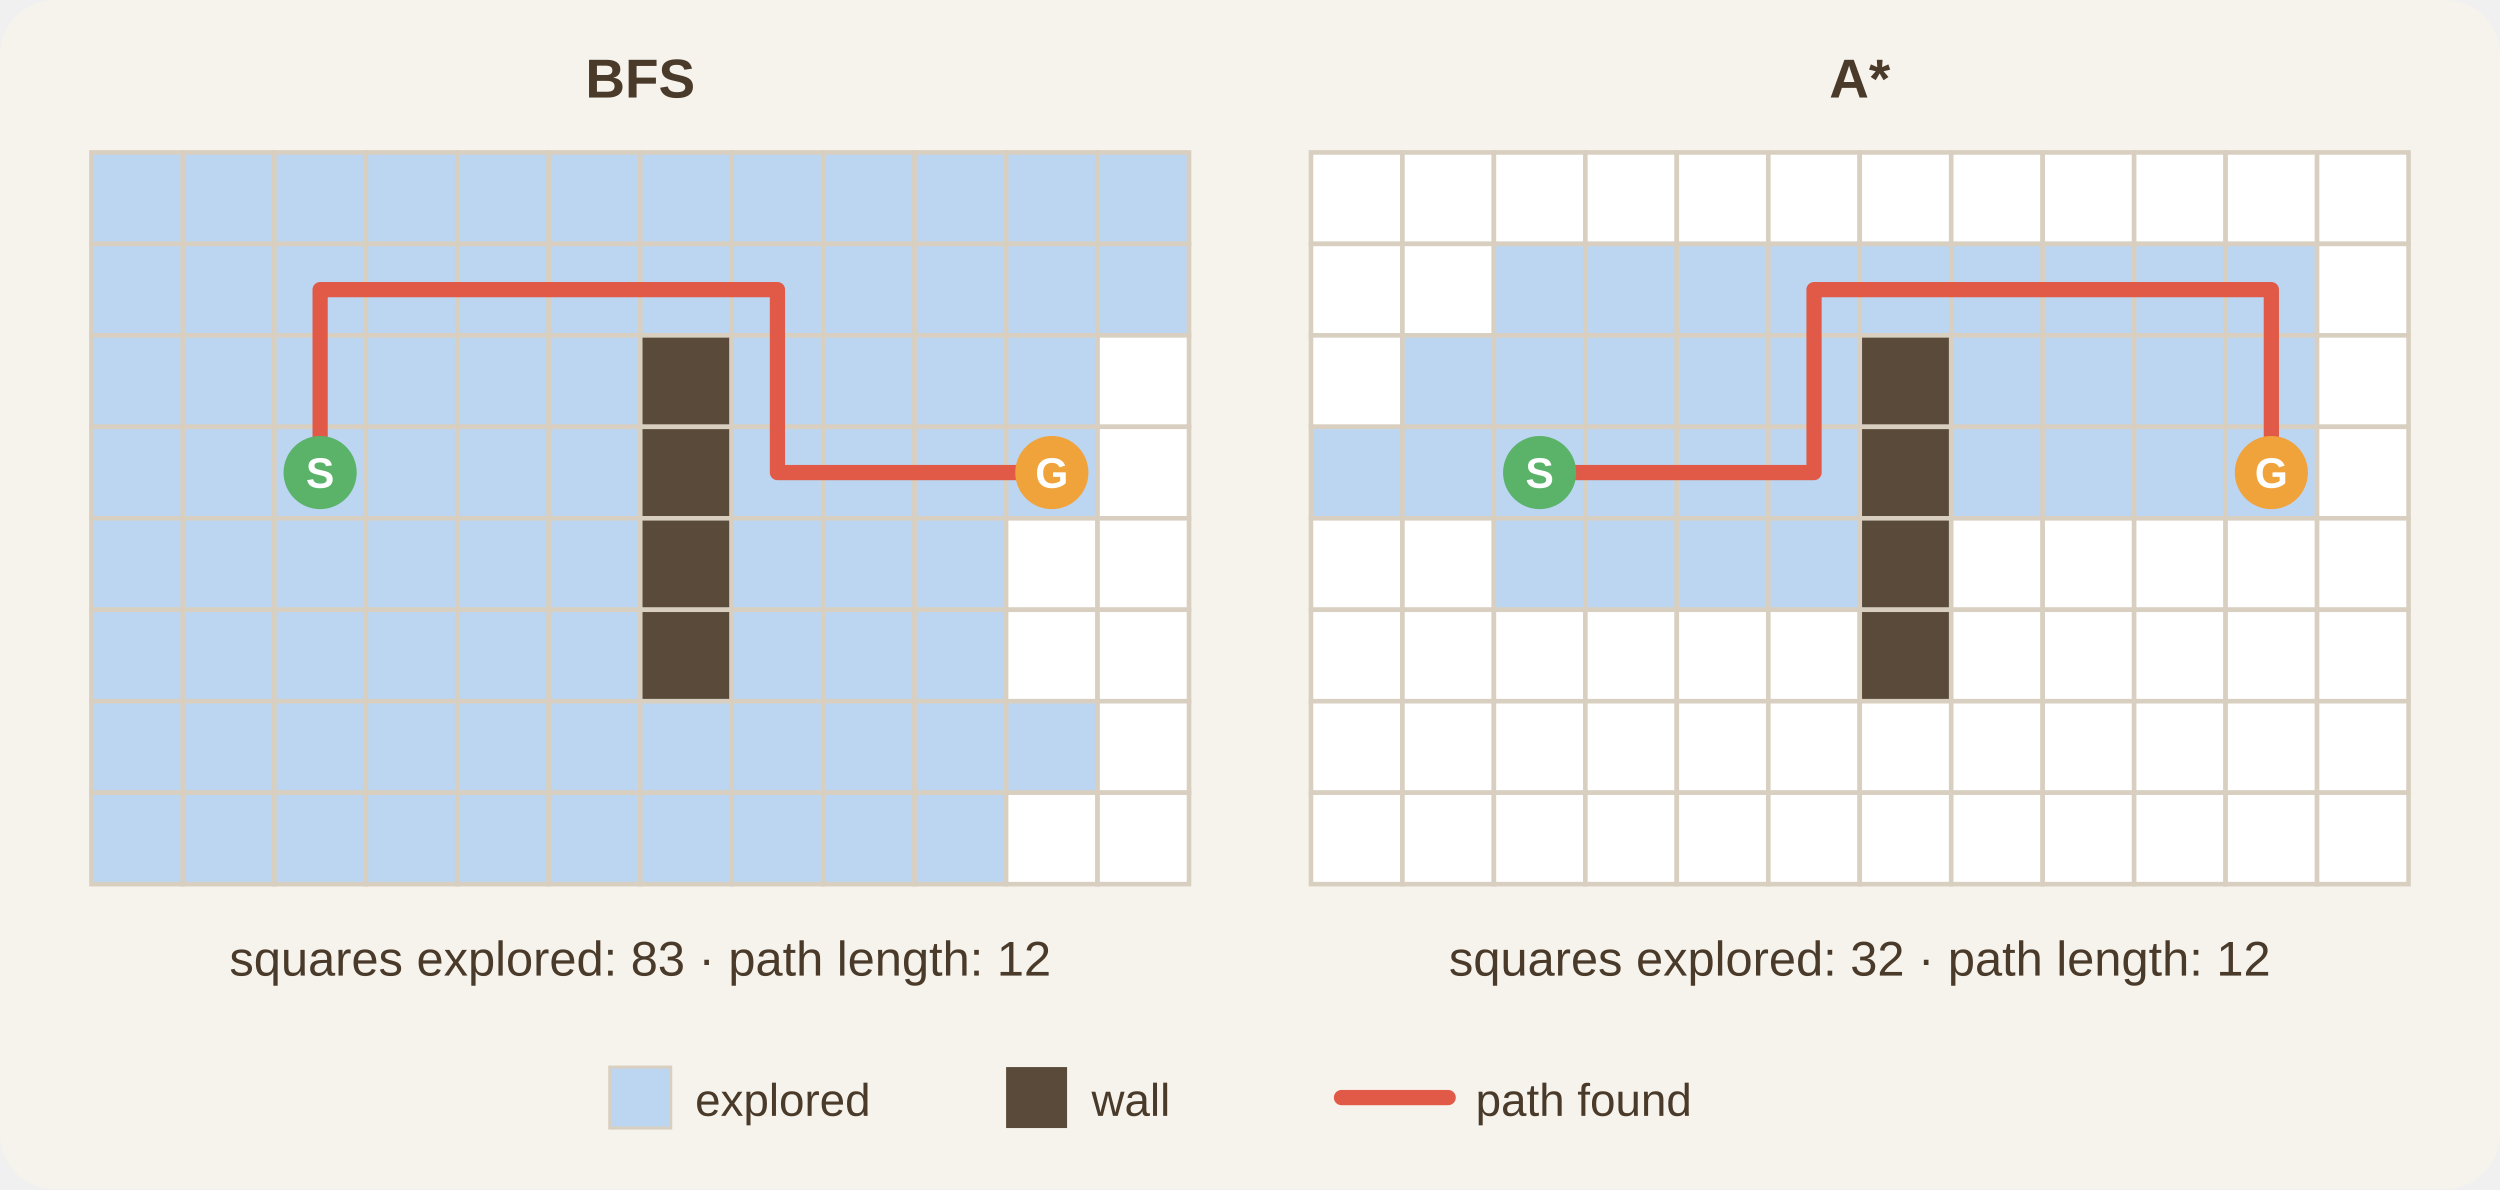
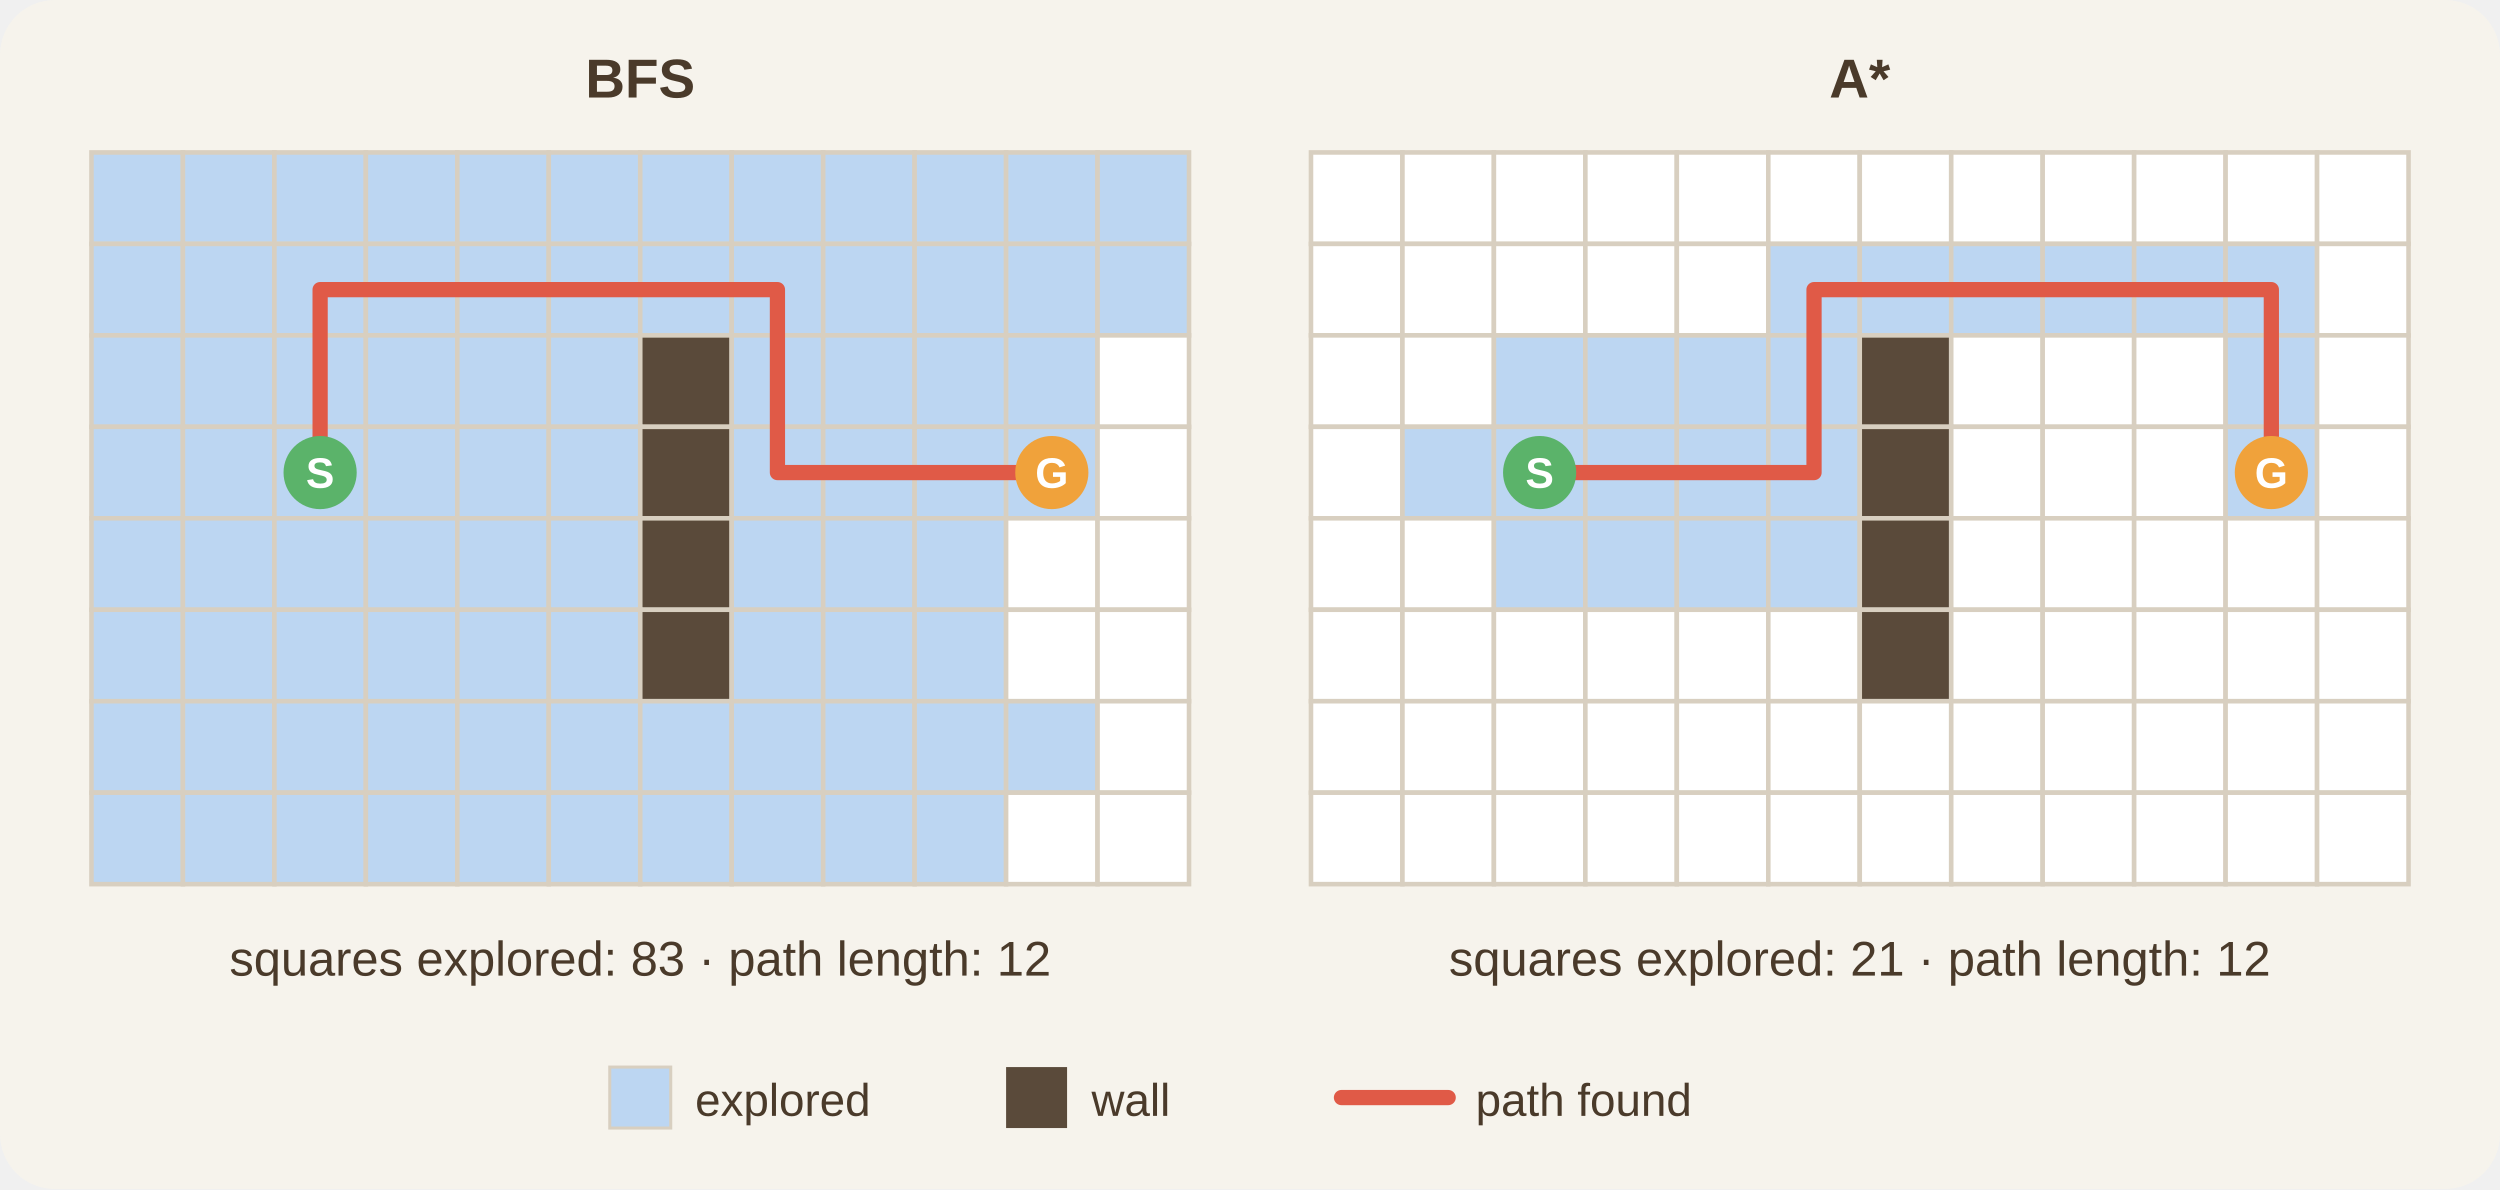
<svg xmlns="http://www.w3.org/2000/svg" viewBox="0 0 820 390" width="820" height="390">
  <rect x="0" y="0" width="820" height="390" rx="18" fill="#f6f3ec" />
  <text x="210.0" y="32" font-family="Segoe UI, Arial, sans-serif" font-size="18" font-weight="700" fill="#4a3a2a" text-anchor="middle">BFS</text>
  <rect x="30" y="50" width="30" height="30" fill="#bcd6f2" stroke="#d8cfc0" stroke-width="1.5" />
  <rect x="60" y="50" width="30" height="30" fill="#bcd6f2" stroke="#d8cfc0" stroke-width="1.5" />
  <rect x="90" y="50" width="30" height="30" fill="#bcd6f2" stroke="#d8cfc0" stroke-width="1.5" />
  <rect x="120" y="50" width="30" height="30" fill="#bcd6f2" stroke="#d8cfc0" stroke-width="1.5" />
  <rect x="150" y="50" width="30" height="30" fill="#bcd6f2" stroke="#d8cfc0" stroke-width="1.5" />
  <rect x="180" y="50" width="30" height="30" fill="#bcd6f2" stroke="#d8cfc0" stroke-width="1.5" />
  <rect x="210" y="50" width="30" height="30" fill="#bcd6f2" stroke="#d8cfc0" stroke-width="1.5" />
  <rect x="240" y="50" width="30" height="30" fill="#bcd6f2" stroke="#d8cfc0" stroke-width="1.5" />
  <rect x="270" y="50" width="30" height="30" fill="#bcd6f2" stroke="#d8cfc0" stroke-width="1.5" />
  <rect x="300" y="50" width="30" height="30" fill="#bcd6f2" stroke="#d8cfc0" stroke-width="1.5" />
  <rect x="330" y="50" width="30" height="30" fill="#bcd6f2" stroke="#d8cfc0" stroke-width="1.5" />
  <rect x="360" y="50" width="30" height="30" fill="#bcd6f2" stroke="#d8cfc0" stroke-width="1.5" />
  <rect x="30" y="80" width="30" height="30" fill="#bcd6f2" stroke="#d8cfc0" stroke-width="1.5" />
  <rect x="60" y="80" width="30" height="30" fill="#bcd6f2" stroke="#d8cfc0" stroke-width="1.5" />
  <rect x="90" y="80" width="30" height="30" fill="#bcd6f2" stroke="#d8cfc0" stroke-width="1.5" />
  <rect x="120" y="80" width="30" height="30" fill="#bcd6f2" stroke="#d8cfc0" stroke-width="1.5" />
  <rect x="150" y="80" width="30" height="30" fill="#bcd6f2" stroke="#d8cfc0" stroke-width="1.5" />
  <rect x="180" y="80" width="30" height="30" fill="#bcd6f2" stroke="#d8cfc0" stroke-width="1.5" />
  <rect x="210" y="80" width="30" height="30" fill="#bcd6f2" stroke="#d8cfc0" stroke-width="1.5" />
  <rect x="240" y="80" width="30" height="30" fill="#bcd6f2" stroke="#d8cfc0" stroke-width="1.5" />
  <rect x="270" y="80" width="30" height="30" fill="#bcd6f2" stroke="#d8cfc0" stroke-width="1.5" />
  <rect x="300" y="80" width="30" height="30" fill="#bcd6f2" stroke="#d8cfc0" stroke-width="1.5" />
  <rect x="330" y="80" width="30" height="30" fill="#bcd6f2" stroke="#d8cfc0" stroke-width="1.5" />
  <rect x="360" y="80" width="30" height="30" fill="#bcd6f2" stroke="#d8cfc0" stroke-width="1.5" />
  <rect x="30" y="110" width="30" height="30" fill="#bcd6f2" stroke="#d8cfc0" stroke-width="1.5" />
  <rect x="60" y="110" width="30" height="30" fill="#bcd6f2" stroke="#d8cfc0" stroke-width="1.5" />
  <rect x="90" y="110" width="30" height="30" fill="#bcd6f2" stroke="#d8cfc0" stroke-width="1.5" />
  <rect x="120" y="110" width="30" height="30" fill="#bcd6f2" stroke="#d8cfc0" stroke-width="1.5" />
  <rect x="150" y="110" width="30" height="30" fill="#bcd6f2" stroke="#d8cfc0" stroke-width="1.5" />
  <rect x="180" y="110" width="30" height="30" fill="#bcd6f2" stroke="#d8cfc0" stroke-width="1.5" />
  <rect x="210" y="110" width="30" height="30" fill="#5a4a3a" stroke="#d8cfc0" stroke-width="1.5" />
  <rect x="240" y="110" width="30" height="30" fill="#bcd6f2" stroke="#d8cfc0" stroke-width="1.5" />
  <rect x="270" y="110" width="30" height="30" fill="#bcd6f2" stroke="#d8cfc0" stroke-width="1.5" />
  <rect x="300" y="110" width="30" height="30" fill="#bcd6f2" stroke="#d8cfc0" stroke-width="1.5" />
  <rect x="330" y="110" width="30" height="30" fill="#bcd6f2" stroke="#d8cfc0" stroke-width="1.5" />
  <rect x="360" y="110" width="30" height="30" fill="#ffffff" stroke="#d8cfc0" stroke-width="1.5" />
  <rect x="30" y="140" width="30" height="30" fill="#bcd6f2" stroke="#d8cfc0" stroke-width="1.5" />
  <rect x="60" y="140" width="30" height="30" fill="#bcd6f2" stroke="#d8cfc0" stroke-width="1.5" />
  <rect x="90" y="140" width="30" height="30" fill="#bcd6f2" stroke="#d8cfc0" stroke-width="1.5" />
  <rect x="120" y="140" width="30" height="30" fill="#bcd6f2" stroke="#d8cfc0" stroke-width="1.5" />
  <rect x="150" y="140" width="30" height="30" fill="#bcd6f2" stroke="#d8cfc0" stroke-width="1.5" />
  <rect x="180" y="140" width="30" height="30" fill="#bcd6f2" stroke="#d8cfc0" stroke-width="1.5" />
  <rect x="210" y="140" width="30" height="30" fill="#5a4a3a" stroke="#d8cfc0" stroke-width="1.5" />
  <rect x="240" y="140" width="30" height="30" fill="#bcd6f2" stroke="#d8cfc0" stroke-width="1.5" />
  <rect x="270" y="140" width="30" height="30" fill="#bcd6f2" stroke="#d8cfc0" stroke-width="1.5" />
  <rect x="300" y="140" width="30" height="30" fill="#bcd6f2" stroke="#d8cfc0" stroke-width="1.5" />
  <rect x="330" y="140" width="30" height="30" fill="#bcd6f2" stroke="#d8cfc0" stroke-width="1.5" />
  <rect x="360" y="140" width="30" height="30" fill="#ffffff" stroke="#d8cfc0" stroke-width="1.5" />
  <rect x="30" y="170" width="30" height="30" fill="#bcd6f2" stroke="#d8cfc0" stroke-width="1.5" />
  <rect x="60" y="170" width="30" height="30" fill="#bcd6f2" stroke="#d8cfc0" stroke-width="1.5" />
  <rect x="90" y="170" width="30" height="30" fill="#bcd6f2" stroke="#d8cfc0" stroke-width="1.5" />
  <rect x="120" y="170" width="30" height="30" fill="#bcd6f2" stroke="#d8cfc0" stroke-width="1.5" />
  <rect x="150" y="170" width="30" height="30" fill="#bcd6f2" stroke="#d8cfc0" stroke-width="1.5" />
  <rect x="180" y="170" width="30" height="30" fill="#bcd6f2" stroke="#d8cfc0" stroke-width="1.5" />
  <rect x="210" y="170" width="30" height="30" fill="#5a4a3a" stroke="#d8cfc0" stroke-width="1.5" />
  <rect x="240" y="170" width="30" height="30" fill="#bcd6f2" stroke="#d8cfc0" stroke-width="1.5" />
  <rect x="270" y="170" width="30" height="30" fill="#bcd6f2" stroke="#d8cfc0" stroke-width="1.5" />
  <rect x="300" y="170" width="30" height="30" fill="#bcd6f2" stroke="#d8cfc0" stroke-width="1.5" />
  <rect x="330" y="170" width="30" height="30" fill="#ffffff" stroke="#d8cfc0" stroke-width="1.5" />
  <rect x="360" y="170" width="30" height="30" fill="#ffffff" stroke="#d8cfc0" stroke-width="1.5" />
  <rect x="30" y="200" width="30" height="30" fill="#bcd6f2" stroke="#d8cfc0" stroke-width="1.5" />
  <rect x="60" y="200" width="30" height="30" fill="#bcd6f2" stroke="#d8cfc0" stroke-width="1.5" />
  <rect x="90" y="200" width="30" height="30" fill="#bcd6f2" stroke="#d8cfc0" stroke-width="1.5" />
  <rect x="120" y="200" width="30" height="30" fill="#bcd6f2" stroke="#d8cfc0" stroke-width="1.5" />
  <rect x="150" y="200" width="30" height="30" fill="#bcd6f2" stroke="#d8cfc0" stroke-width="1.5" />
  <rect x="180" y="200" width="30" height="30" fill="#bcd6f2" stroke="#d8cfc0" stroke-width="1.5" />
  <rect x="210" y="200" width="30" height="30" fill="#5a4a3a" stroke="#d8cfc0" stroke-width="1.5" />
  <rect x="240" y="200" width="30" height="30" fill="#bcd6f2" stroke="#d8cfc0" stroke-width="1.5" />
  <rect x="270" y="200" width="30" height="30" fill="#bcd6f2" stroke="#d8cfc0" stroke-width="1.5" />
  <rect x="300" y="200" width="30" height="30" fill="#bcd6f2" stroke="#d8cfc0" stroke-width="1.5" />
  <rect x="330" y="200" width="30" height="30" fill="#ffffff" stroke="#d8cfc0" stroke-width="1.5" />
  <rect x="360" y="200" width="30" height="30" fill="#ffffff" stroke="#d8cfc0" stroke-width="1.5" />
  <rect x="30" y="230" width="30" height="30" fill="#bcd6f2" stroke="#d8cfc0" stroke-width="1.5" />
  <rect x="60" y="230" width="30" height="30" fill="#bcd6f2" stroke="#d8cfc0" stroke-width="1.5" />
  <rect x="90" y="230" width="30" height="30" fill="#bcd6f2" stroke="#d8cfc0" stroke-width="1.5" />
  <rect x="120" y="230" width="30" height="30" fill="#bcd6f2" stroke="#d8cfc0" stroke-width="1.5" />
  <rect x="150" y="230" width="30" height="30" fill="#bcd6f2" stroke="#d8cfc0" stroke-width="1.5" />
  <rect x="180" y="230" width="30" height="30" fill="#bcd6f2" stroke="#d8cfc0" stroke-width="1.5" />
  <rect x="210" y="230" width="30" height="30" fill="#bcd6f2" stroke="#d8cfc0" stroke-width="1.5" />
  <rect x="240" y="230" width="30" height="30" fill="#bcd6f2" stroke="#d8cfc0" stroke-width="1.5" />
  <rect x="270" y="230" width="30" height="30" fill="#bcd6f2" stroke="#d8cfc0" stroke-width="1.5" />
  <rect x="300" y="230" width="30" height="30" fill="#bcd6f2" stroke="#d8cfc0" stroke-width="1.5" />
  <rect x="330" y="230" width="30" height="30" fill="#bcd6f2" stroke="#d8cfc0" stroke-width="1.5" />
  <rect x="360" y="230" width="30" height="30" fill="#ffffff" stroke="#d8cfc0" stroke-width="1.5" />
  <rect x="30" y="260" width="30" height="30" fill="#bcd6f2" stroke="#d8cfc0" stroke-width="1.5" />
  <rect x="60" y="260" width="30" height="30" fill="#bcd6f2" stroke="#d8cfc0" stroke-width="1.5" />
  <rect x="90" y="260" width="30" height="30" fill="#bcd6f2" stroke="#d8cfc0" stroke-width="1.5" />
  <rect x="120" y="260" width="30" height="30" fill="#bcd6f2" stroke="#d8cfc0" stroke-width="1.5" />
  <rect x="150" y="260" width="30" height="30" fill="#bcd6f2" stroke="#d8cfc0" stroke-width="1.5" />
  <rect x="180" y="260" width="30" height="30" fill="#bcd6f2" stroke="#d8cfc0" stroke-width="1.5" />
  <rect x="210" y="260" width="30" height="30" fill="#bcd6f2" stroke="#d8cfc0" stroke-width="1.5" />
  <rect x="240" y="260" width="30" height="30" fill="#bcd6f2" stroke="#d8cfc0" stroke-width="1.5" />
  <rect x="270" y="260" width="30" height="30" fill="#bcd6f2" stroke="#d8cfc0" stroke-width="1.5" />
  <rect x="300" y="260" width="30" height="30" fill="#bcd6f2" stroke="#d8cfc0" stroke-width="1.5" />
  <rect x="330" y="260" width="30" height="30" fill="#ffffff" stroke="#d8cfc0" stroke-width="1.5" />
  <rect x="360" y="260" width="30" height="30" fill="#ffffff" stroke="#d8cfc0" stroke-width="1.5" />
  <polyline points="345.0,155.0 315.0,155.0 285.0,155.0 255.0,155.0 255.0,125.0 255.0,95.0 225.0,95.0 195.0,95.0 165.0,95.0 135.0,95.0 105.0,95.0 105.0,125.0 105.0,155.0" fill="none" stroke="#e05a47" stroke-width="5" stroke-linejoin="round" stroke-linecap="round" />
  <circle cx="105.0" cy="155.0" r="12" fill="#5bb36a" />
  <text x="105.0" y="160.0" font-family="Segoe UI, Arial, sans-serif" font-size="14" font-weight="700" fill="#ffffff" text-anchor="middle">S</text>
  <circle cx="345.0" cy="155.0" r="12" fill="#f0a23b" />
  <text x="345.0" y="160.0" font-family="Segoe UI, Arial, sans-serif" font-size="14" font-weight="700" fill="#ffffff" text-anchor="middle">G</text>
  <text x="210.0" y="320" font-family="Segoe UI, Arial, sans-serif" font-size="16" font-weight="400" fill="#4a3a2a" text-anchor="middle">squares explored: 83 · path length: 12</text>
  <text x="610.0" y="32" font-family="Segoe UI, Arial, sans-serif" font-size="18" font-weight="700" fill="#4a3a2a" text-anchor="middle">A*</text>
  <rect x="430" y="50" width="30" height="30" fill="#ffffff" stroke="#d8cfc0" stroke-width="1.5" />
  <rect x="460" y="50" width="30" height="30" fill="#ffffff" stroke="#d8cfc0" stroke-width="1.5" />
  <rect x="490" y="50" width="30" height="30" fill="#ffffff" stroke="#d8cfc0" stroke-width="1.5" />
  <rect x="520" y="50" width="30" height="30" fill="#ffffff" stroke="#d8cfc0" stroke-width="1.5" />
  <rect x="550" y="50" width="30" height="30" fill="#ffffff" stroke="#d8cfc0" stroke-width="1.5" />
  <rect x="580" y="50" width="30" height="30" fill="#ffffff" stroke="#d8cfc0" stroke-width="1.5" />
  <rect x="610" y="50" width="30" height="30" fill="#ffffff" stroke="#d8cfc0" stroke-width="1.5" />
  <rect x="640" y="50" width="30" height="30" fill="#ffffff" stroke="#d8cfc0" stroke-width="1.5" />
  <rect x="670" y="50" width="30" height="30" fill="#ffffff" stroke="#d8cfc0" stroke-width="1.5" />
  <rect x="700" y="50" width="30" height="30" fill="#ffffff" stroke="#d8cfc0" stroke-width="1.5" />
  <rect x="730" y="50" width="30" height="30" fill="#ffffff" stroke="#d8cfc0" stroke-width="1.5" />
  <rect x="760" y="50" width="30" height="30" fill="#ffffff" stroke="#d8cfc0" stroke-width="1.5" />
  <rect x="430" y="80" width="30" height="30" fill="#ffffff" stroke="#d8cfc0" stroke-width="1.5" />
  <rect x="460" y="80" width="30" height="30" fill="#ffffff" stroke="#d8cfc0" stroke-width="1.5" />
-   <rect x="490" y="80" width="30" height="30" fill="#bcd6f2" stroke="#d8cfc0" stroke-width="1.5" />
-   <rect x="520" y="80" width="30" height="30" fill="#bcd6f2" stroke="#d8cfc0" stroke-width="1.5" />
-   <rect x="550" y="80" width="30" height="30" fill="#bcd6f2" stroke="#d8cfc0" stroke-width="1.5" />
+   <rect x="490" y="80" width="30" height="30" fill="#ffffff" stroke="#d8cfc0" stroke-width="1.5" />
+   <rect x="520" y="80" width="30" height="30" fill="#ffffff" stroke="#d8cfc0" stroke-width="1.5" />
+   <rect x="550" y="80" width="30" height="30" fill="#ffffff" stroke="#d8cfc0" stroke-width="1.5" />
  <rect x="580" y="80" width="30" height="30" fill="#bcd6f2" stroke="#d8cfc0" stroke-width="1.5" />
  <rect x="610" y="80" width="30" height="30" fill="#bcd6f2" stroke="#d8cfc0" stroke-width="1.5" />
  <rect x="640" y="80" width="30" height="30" fill="#bcd6f2" stroke="#d8cfc0" stroke-width="1.5" />
  <rect x="670" y="80" width="30" height="30" fill="#bcd6f2" stroke="#d8cfc0" stroke-width="1.5" />
  <rect x="700" y="80" width="30" height="30" fill="#bcd6f2" stroke="#d8cfc0" stroke-width="1.5" />
  <rect x="730" y="80" width="30" height="30" fill="#bcd6f2" stroke="#d8cfc0" stroke-width="1.5" />
  <rect x="760" y="80" width="30" height="30" fill="#ffffff" stroke="#d8cfc0" stroke-width="1.5" />
  <rect x="430" y="110" width="30" height="30" fill="#ffffff" stroke="#d8cfc0" stroke-width="1.5" />
-   <rect x="460" y="110" width="30" height="30" fill="#bcd6f2" stroke="#d8cfc0" stroke-width="1.5" />
+   <rect x="460" y="110" width="30" height="30" fill="#ffffff" stroke="#d8cfc0" stroke-width="1.5" />
  <rect x="490" y="110" width="30" height="30" fill="#bcd6f2" stroke="#d8cfc0" stroke-width="1.5" />
  <rect x="520" y="110" width="30" height="30" fill="#bcd6f2" stroke="#d8cfc0" stroke-width="1.5" />
  <rect x="550" y="110" width="30" height="30" fill="#bcd6f2" stroke="#d8cfc0" stroke-width="1.5" />
  <rect x="580" y="110" width="30" height="30" fill="#bcd6f2" stroke="#d8cfc0" stroke-width="1.5" />
  <rect x="610" y="110" width="30" height="30" fill="#5a4a3a" stroke="#d8cfc0" stroke-width="1.5" />
-   <rect x="640" y="110" width="30" height="30" fill="#bcd6f2" stroke="#d8cfc0" stroke-width="1.5" />
-   <rect x="670" y="110" width="30" height="30" fill="#bcd6f2" stroke="#d8cfc0" stroke-width="1.5" />
-   <rect x="700" y="110" width="30" height="30" fill="#bcd6f2" stroke="#d8cfc0" stroke-width="1.5" />
+   <rect x="640" y="110" width="30" height="30" fill="#ffffff" stroke="#d8cfc0" stroke-width="1.5" />
+   <rect x="670" y="110" width="30" height="30" fill="#ffffff" stroke="#d8cfc0" stroke-width="1.5" />
+   <rect x="700" y="110" width="30" height="30" fill="#ffffff" stroke="#d8cfc0" stroke-width="1.5" />
  <rect x="730" y="110" width="30" height="30" fill="#bcd6f2" stroke="#d8cfc0" stroke-width="1.5" />
  <rect x="760" y="110" width="30" height="30" fill="#ffffff" stroke="#d8cfc0" stroke-width="1.5" />
-   <rect x="430" y="140" width="30" height="30" fill="#bcd6f2" stroke="#d8cfc0" stroke-width="1.5" />
+   <rect x="430" y="140" width="30" height="30" fill="#ffffff" stroke="#d8cfc0" stroke-width="1.5" />
  <rect x="460" y="140" width="30" height="30" fill="#bcd6f2" stroke="#d8cfc0" stroke-width="1.5" />
  <rect x="490" y="140" width="30" height="30" fill="#bcd6f2" stroke="#d8cfc0" stroke-width="1.5" />
  <rect x="520" y="140" width="30" height="30" fill="#bcd6f2" stroke="#d8cfc0" stroke-width="1.5" />
  <rect x="550" y="140" width="30" height="30" fill="#bcd6f2" stroke="#d8cfc0" stroke-width="1.5" />
  <rect x="580" y="140" width="30" height="30" fill="#bcd6f2" stroke="#d8cfc0" stroke-width="1.5" />
  <rect x="610" y="140" width="30" height="30" fill="#5a4a3a" stroke="#d8cfc0" stroke-width="1.5" />
-   <rect x="640" y="140" width="30" height="30" fill="#bcd6f2" stroke="#d8cfc0" stroke-width="1.5" />
-   <rect x="670" y="140" width="30" height="30" fill="#bcd6f2" stroke="#d8cfc0" stroke-width="1.5" />
-   <rect x="700" y="140" width="30" height="30" fill="#bcd6f2" stroke="#d8cfc0" stroke-width="1.5" />
+   <rect x="640" y="140" width="30" height="30" fill="#ffffff" stroke="#d8cfc0" stroke-width="1.5" />
+   <rect x="670" y="140" width="30" height="30" fill="#ffffff" stroke="#d8cfc0" stroke-width="1.5" />
+   <rect x="700" y="140" width="30" height="30" fill="#ffffff" stroke="#d8cfc0" stroke-width="1.5" />
  <rect x="730" y="140" width="30" height="30" fill="#bcd6f2" stroke="#d8cfc0" stroke-width="1.5" />
  <rect x="760" y="140" width="30" height="30" fill="#ffffff" stroke="#d8cfc0" stroke-width="1.5" />
  <rect x="430" y="170" width="30" height="30" fill="#ffffff" stroke="#d8cfc0" stroke-width="1.5" />
  <rect x="460" y="170" width="30" height="30" fill="#ffffff" stroke="#d8cfc0" stroke-width="1.5" />
  <rect x="490" y="170" width="30" height="30" fill="#bcd6f2" stroke="#d8cfc0" stroke-width="1.5" />
  <rect x="520" y="170" width="30" height="30" fill="#bcd6f2" stroke="#d8cfc0" stroke-width="1.5" />
  <rect x="550" y="170" width="30" height="30" fill="#bcd6f2" stroke="#d8cfc0" stroke-width="1.5" />
  <rect x="580" y="170" width="30" height="30" fill="#bcd6f2" stroke="#d8cfc0" stroke-width="1.5" />
  <rect x="610" y="170" width="30" height="30" fill="#5a4a3a" stroke="#d8cfc0" stroke-width="1.5" />
  <rect x="640" y="170" width="30" height="30" fill="#ffffff" stroke="#d8cfc0" stroke-width="1.5" />
  <rect x="670" y="170" width="30" height="30" fill="#ffffff" stroke="#d8cfc0" stroke-width="1.5" />
  <rect x="700" y="170" width="30" height="30" fill="#ffffff" stroke="#d8cfc0" stroke-width="1.5" />
  <rect x="730" y="170" width="30" height="30" fill="#ffffff" stroke="#d8cfc0" stroke-width="1.5" />
  <rect x="760" y="170" width="30" height="30" fill="#ffffff" stroke="#d8cfc0" stroke-width="1.5" />
  <rect x="430" y="200" width="30" height="30" fill="#ffffff" stroke="#d8cfc0" stroke-width="1.5" />
  <rect x="460" y="200" width="30" height="30" fill="#ffffff" stroke="#d8cfc0" stroke-width="1.5" />
  <rect x="490" y="200" width="30" height="30" fill="#ffffff" stroke="#d8cfc0" stroke-width="1.5" />
  <rect x="520" y="200" width="30" height="30" fill="#ffffff" stroke="#d8cfc0" stroke-width="1.5" />
  <rect x="550" y="200" width="30" height="30" fill="#ffffff" stroke="#d8cfc0" stroke-width="1.5" />
  <rect x="580" y="200" width="30" height="30" fill="#ffffff" stroke="#d8cfc0" stroke-width="1.5" />
  <rect x="610" y="200" width="30" height="30" fill="#5a4a3a" stroke="#d8cfc0" stroke-width="1.5" />
  <rect x="640" y="200" width="30" height="30" fill="#ffffff" stroke="#d8cfc0" stroke-width="1.5" />
  <rect x="670" y="200" width="30" height="30" fill="#ffffff" stroke="#d8cfc0" stroke-width="1.5" />
  <rect x="700" y="200" width="30" height="30" fill="#ffffff" stroke="#d8cfc0" stroke-width="1.5" />
  <rect x="730" y="200" width="30" height="30" fill="#ffffff" stroke="#d8cfc0" stroke-width="1.5" />
  <rect x="760" y="200" width="30" height="30" fill="#ffffff" stroke="#d8cfc0" stroke-width="1.5" />
  <rect x="430" y="230" width="30" height="30" fill="#ffffff" stroke="#d8cfc0" stroke-width="1.5" />
  <rect x="460" y="230" width="30" height="30" fill="#ffffff" stroke="#d8cfc0" stroke-width="1.5" />
  <rect x="490" y="230" width="30" height="30" fill="#ffffff" stroke="#d8cfc0" stroke-width="1.5" />
  <rect x="520" y="230" width="30" height="30" fill="#ffffff" stroke="#d8cfc0" stroke-width="1.5" />
  <rect x="550" y="230" width="30" height="30" fill="#ffffff" stroke="#d8cfc0" stroke-width="1.5" />
  <rect x="580" y="230" width="30" height="30" fill="#ffffff" stroke="#d8cfc0" stroke-width="1.5" />
  <rect x="610" y="230" width="30" height="30" fill="#ffffff" stroke="#d8cfc0" stroke-width="1.5" />
  <rect x="640" y="230" width="30" height="30" fill="#ffffff" stroke="#d8cfc0" stroke-width="1.5" />
  <rect x="670" y="230" width="30" height="30" fill="#ffffff" stroke="#d8cfc0" stroke-width="1.5" />
  <rect x="700" y="230" width="30" height="30" fill="#ffffff" stroke="#d8cfc0" stroke-width="1.5" />
  <rect x="730" y="230" width="30" height="30" fill="#ffffff" stroke="#d8cfc0" stroke-width="1.5" />
  <rect x="760" y="230" width="30" height="30" fill="#ffffff" stroke="#d8cfc0" stroke-width="1.5" />
  <rect x="430" y="260" width="30" height="30" fill="#ffffff" stroke="#d8cfc0" stroke-width="1.5" />
  <rect x="460" y="260" width="30" height="30" fill="#ffffff" stroke="#d8cfc0" stroke-width="1.5" />
  <rect x="490" y="260" width="30" height="30" fill="#ffffff" stroke="#d8cfc0" stroke-width="1.5" />
  <rect x="520" y="260" width="30" height="30" fill="#ffffff" stroke="#d8cfc0" stroke-width="1.5" />
  <rect x="550" y="260" width="30" height="30" fill="#ffffff" stroke="#d8cfc0" stroke-width="1.5" />
  <rect x="580" y="260" width="30" height="30" fill="#ffffff" stroke="#d8cfc0" stroke-width="1.5" />
  <rect x="610" y="260" width="30" height="30" fill="#ffffff" stroke="#d8cfc0" stroke-width="1.5" />
  <rect x="640" y="260" width="30" height="30" fill="#ffffff" stroke="#d8cfc0" stroke-width="1.5" />
  <rect x="670" y="260" width="30" height="30" fill="#ffffff" stroke="#d8cfc0" stroke-width="1.5" />
  <rect x="700" y="260" width="30" height="30" fill="#ffffff" stroke="#d8cfc0" stroke-width="1.5" />
  <rect x="730" y="260" width="30" height="30" fill="#ffffff" stroke="#d8cfc0" stroke-width="1.5" />
  <rect x="760" y="260" width="30" height="30" fill="#ffffff" stroke="#d8cfc0" stroke-width="1.5" />
  <polyline points="745.0,155.0 745.0,125.0 745.0,95.0 715.0,95.0 685.0,95.0 655.0,95.0 625.0,95.0 595.0,95.0 595.0,125.0 595.0,155.0 565.0,155.0 535.0,155.0 505.0,155.0" fill="none" stroke="#e05a47" stroke-width="5" stroke-linejoin="round" stroke-linecap="round" />
  <circle cx="505.0" cy="155.0" r="12" fill="#5bb36a" />
  <text x="505.0" y="160.0" font-family="Segoe UI, Arial, sans-serif" font-size="14" font-weight="700" fill="#ffffff" text-anchor="middle">S</text>
  <circle cx="745.0" cy="155.0" r="12" fill="#f0a23b" />
  <text x="745.0" y="160.0" font-family="Segoe UI, Arial, sans-serif" font-size="14" font-weight="700" fill="#ffffff" text-anchor="middle">G</text>
-   <text x="610.0" y="320" font-family="Segoe UI, Arial, sans-serif" font-size="16" font-weight="400" fill="#4a3a2a" text-anchor="middle">squares explored: 32 · path length: 12</text>
+   <text x="610.0" y="320" font-family="Segoe UI, Arial, sans-serif" font-size="16" font-weight="400" fill="#4a3a2a" text-anchor="middle">squares explored: 21 · path length: 12</text>
  <rect x="200" y="350" width="20" height="20" fill="#bcd6f2" stroke="#d8cfc0" />
  <text x="228" y="366" font-family="Segoe UI, Arial, sans-serif" font-size="15" font-weight="400" fill="#4a3a2a" text-anchor="start">explored</text>
  <rect x="330" y="350" width="20" height="20" fill="#5a4a3a" />
  <text x="358" y="366" font-family="Segoe UI, Arial, sans-serif" font-size="15" font-weight="400" fill="#4a3a2a" text-anchor="start">wall</text>
  <line x1="440" y1="360" x2="475" y2="360" stroke="#e05a47" stroke-width="5" stroke-linecap="round" />
  <text x="484" y="366" font-family="Segoe UI, Arial, sans-serif" font-size="15" font-weight="400" fill="#4a3a2a" text-anchor="start">path found</text>
</svg>
